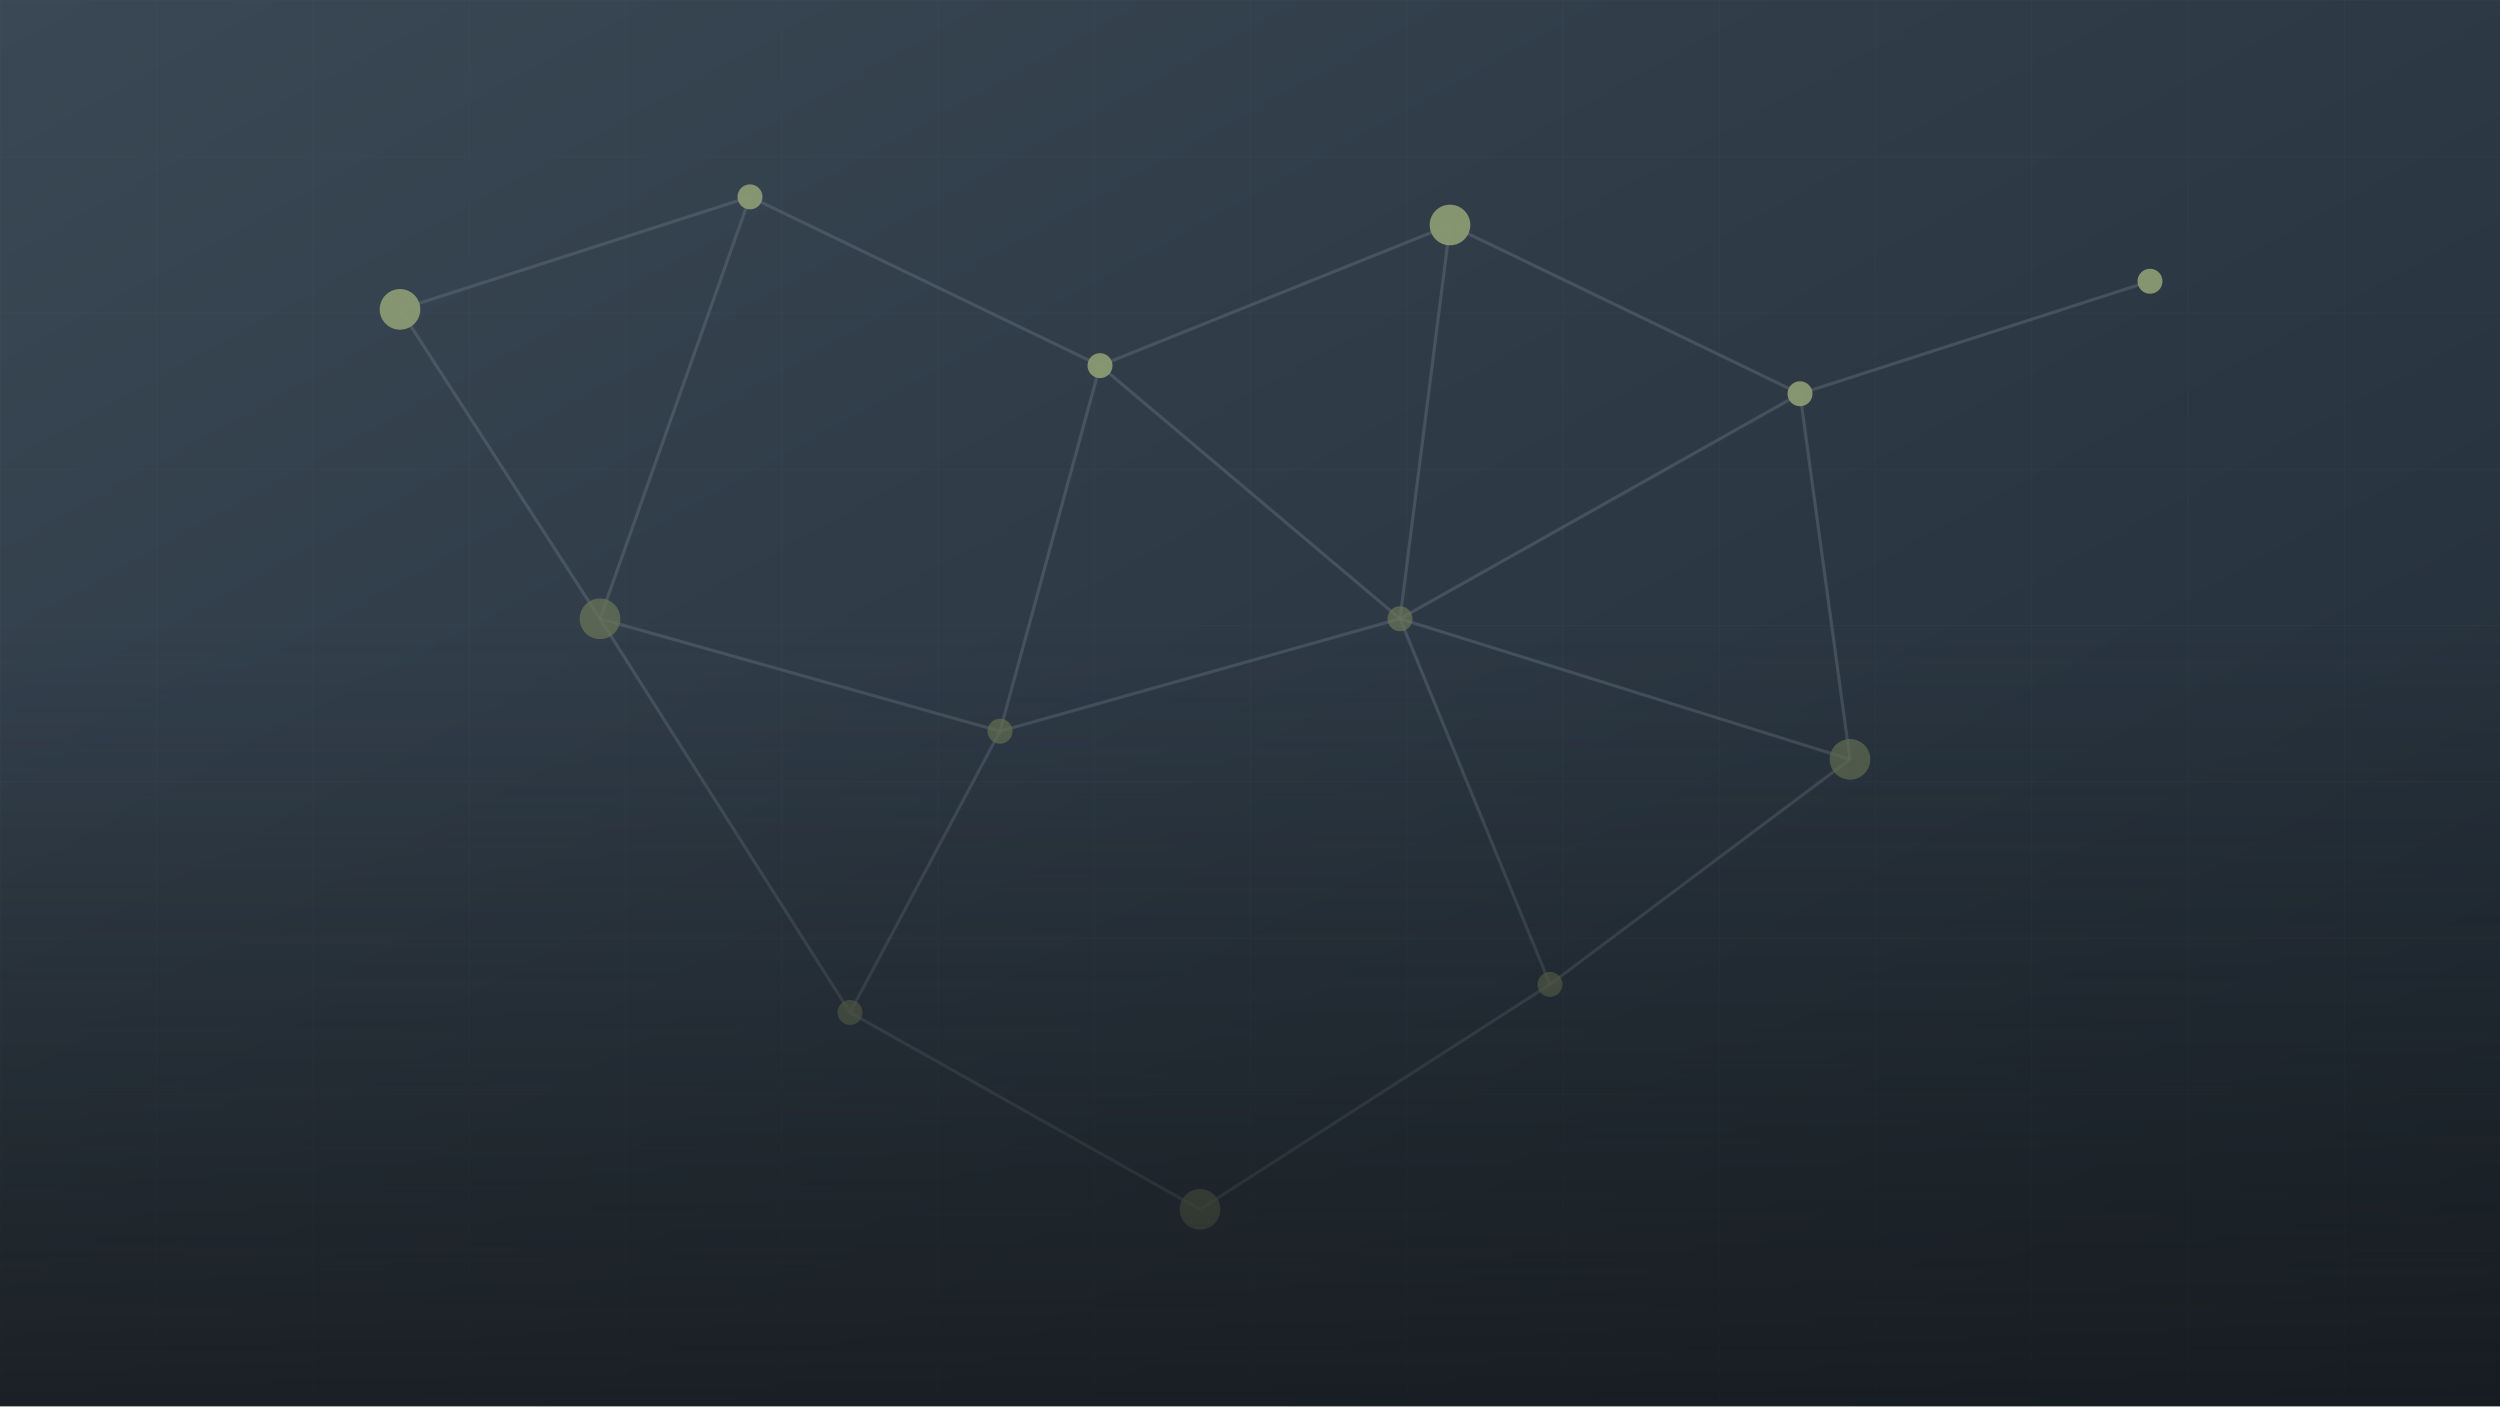
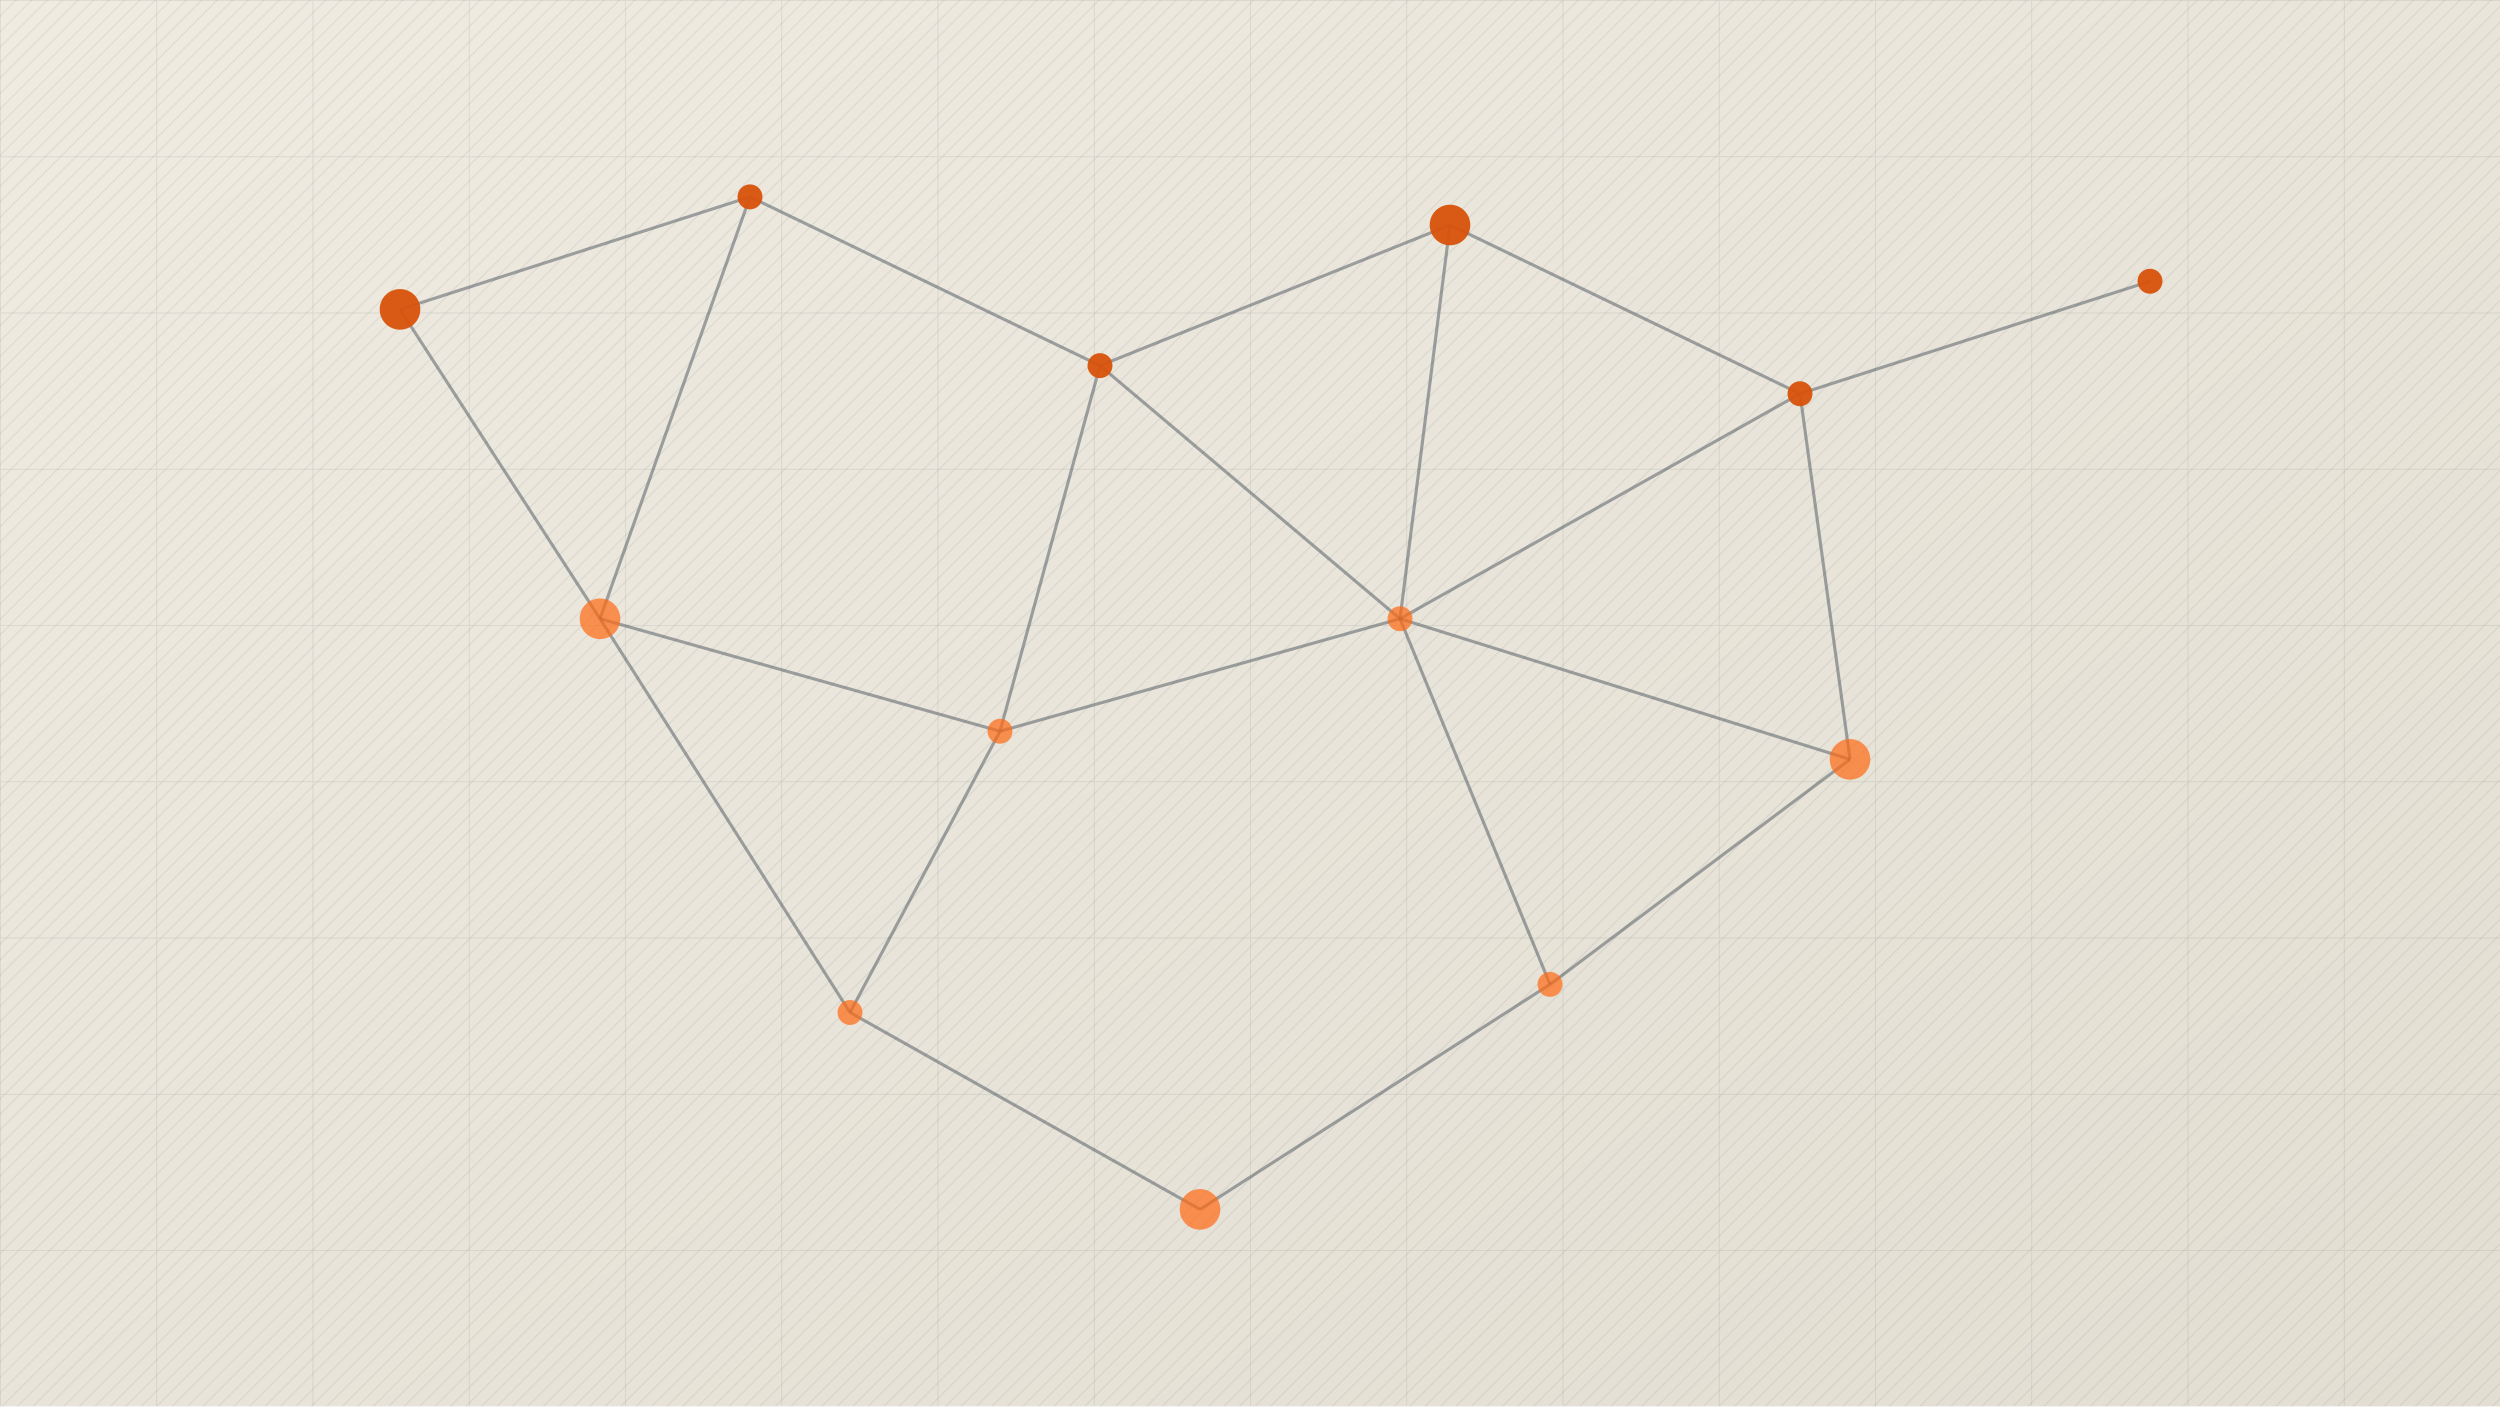
<svg xmlns="http://www.w3.org/2000/svg" viewBox="0 0 1600 900" width="1600" height="900" role="img" aria-hidden="true">
  <defs>
    <linearGradient id="g-event-01" x1="0" y1="0" x2="1" y2="1">
-       <stop offset="0" stop-color="#3A4855" />
-       <stop offset="1" stop-color="#1F2A34" />
-     </linearGradient>
-     <linearGradient id="v-event-01" x1="0" y1="0" x2="0" y2="1">
-       <stop offset="0.45" stop-color="#14171A" stop-opacity="0" />
-       <stop offset="1" stop-color="#14171A" stop-opacity="0.72" />
+       <stop offset="0" stop-color="#EFEBE1" />
+       <stop offset="1" stop-color="#E3DED2" />
    </linearGradient>
    <pattern id="grid-event-01" width="100" height="100" patternUnits="userSpaceOnUse">
-       <path d="M 100 0 L 0 0 0 100" fill="none" stroke="#5E6D79" stroke-opacity="0.10" stroke-width="1" />
+       <path d="M 100 0 L 0 0 0 100" fill="none" stroke="#4A555D" stroke-opacity="0.13" stroke-width="1" />
+     </pattern>
+     <pattern id="hatch-event-01" width="7" height="7" patternUnits="userSpaceOnUse" patternTransform="rotate(45)">
+       <line x1="0" y1="0" x2="0" y2="7" stroke="#4A555D" stroke-opacity="0.10" stroke-width="1.4" />
    </pattern>
  </defs>
  <rect width="1600" height="900" fill="url(#g-event-01)" />
+   <rect width="1600" height="900" fill="url(#hatch-event-01)" />
  <rect width="1600" height="900" fill="url(#grid-event-01)" />
-   <g stroke="#5E6D79" stroke-opacity="0.5" stroke-width="2" fill="none">
+   <g stroke="#4A555D" stroke-opacity="0.5" stroke-width="2" fill="none">
    <line x1="256.0" y1="198.0" x2="480.0" y2="126.0" />
    <line x1="256.0" y1="198.0" x2="384.0" y2="396.0" />
    <line x1="480.0" y1="126.0" x2="704.0" y2="234.0" />
    <line x1="480.0" y1="126.0" x2="384.0" y2="396.0" />
    <line x1="704.0" y1="234.0" x2="928.0" y2="144.0" />
    <line x1="704.0" y1="234.0" x2="640.0" y2="468.0" />
    <line x1="704.0" y1="234.0" x2="896.0" y2="396.0" />
    <line x1="928.0" y1="144.0" x2="1152.0" y2="252.0" />
    <line x1="928.0" y1="144.0" x2="896.0" y2="396.0" />
    <line x1="1152.0" y1="252.0" x2="1376.0" y2="180.0" />
    <line x1="1152.0" y1="252.0" x2="896.0" y2="396.0" />
    <line x1="1152.0" y1="252.0" x2="1184.0" y2="486.0" />
    <line x1="384.0" y1="396.0" x2="640.0" y2="468.0" />
    <line x1="384.0" y1="396.0" x2="544.0" y2="648.0" />
    <line x1="640.0" y1="468.0" x2="896.0" y2="396.0" />
    <line x1="640.0" y1="468.0" x2="544.0" y2="648.0" />
    <line x1="896.0" y1="396.0" x2="1184.0" y2="486.0" />
    <line x1="896.0" y1="396.0" x2="992.0" y2="630.0" />
    <line x1="1184.0" y1="486.0" x2="992.0" y2="630.0" />
    <line x1="544.0" y1="648.0" x2="768.0" y2="774.0" />
    <line x1="992.0" y1="630.0" x2="768.0" y2="774.0" />
  </g>
  <g>
-     <circle cx="256.0" cy="198.0" r="13" fill="#8A9A73" fill-opacity="0.95" />
-     <circle cx="480.0" cy="126.0" r="8" fill="#8A9A73" fill-opacity="0.95" />
-     <circle cx="704.0" cy="234.0" r="8" fill="#8A9A73" fill-opacity="0.95" />
-     <circle cx="928.0" cy="144.0" r="13" fill="#8A9A73" fill-opacity="0.95" />
-     <circle cx="1152.0" cy="252.0" r="8" fill="#8A9A73" fill-opacity="0.95" />
-     <circle cx="1376.0" cy="180.0" r="8" fill="#8A9A73" fill-opacity="0.95" />
-     <circle cx="384.0" cy="396.0" r="13" fill="#6B7758" fill-opacity="0.7" />
-     <circle cx="640.0" cy="468.0" r="8" fill="#6B7758" fill-opacity="0.7" />
-     <circle cx="896.0" cy="396.0" r="8" fill="#6B7758" fill-opacity="0.7" />
-     <circle cx="1184.0" cy="486.0" r="13" fill="#6B7758" fill-opacity="0.7" />
-     <circle cx="544.0" cy="648.0" r="8" fill="#6B7758" fill-opacity="0.7" />
-     <circle cx="992.0" cy="630.0" r="8" fill="#6B7758" fill-opacity="0.7" />
-     <circle cx="768.0" cy="774.0" r="13" fill="#6B7758" fill-opacity="0.7" />
+     <circle cx="256.0" cy="198.0" r="13" fill="#D9530C" fill-opacity="0.95" />
+     <circle cx="480.0" cy="126.0" r="8" fill="#D9530C" fill-opacity="0.95" />
+     <circle cx="704.0" cy="234.0" r="8" fill="#D9530C" fill-opacity="0.95" />
+     <circle cx="928.0" cy="144.0" r="13" fill="#D9530C" fill-opacity="0.95" />
+     <circle cx="1152.0" cy="252.0" r="8" fill="#D9530C" fill-opacity="0.95" />
+     <circle cx="1376.0" cy="180.0" r="8" fill="#D9530C" fill-opacity="0.95" />
+     <circle cx="384.0" cy="396.0" r="13" fill="#FF6A13" fill-opacity="0.7" />
+     <circle cx="640.0" cy="468.0" r="8" fill="#FF6A13" fill-opacity="0.7" />
+     <circle cx="896.0" cy="396.0" r="8" fill="#FF6A13" fill-opacity="0.7" />
+     <circle cx="1184.0" cy="486.0" r="13" fill="#FF6A13" fill-opacity="0.7" />
+     <circle cx="544.0" cy="648.0" r="8" fill="#FF6A13" fill-opacity="0.7" />
+     <circle cx="992.0" cy="630.0" r="8" fill="#FF6A13" fill-opacity="0.7" />
+     <circle cx="768.0" cy="774.0" r="13" fill="#FF6A13" fill-opacity="0.7" />
  </g>
-   <rect width="1600" height="900" fill="url(#v-event-01)" />
</svg>
